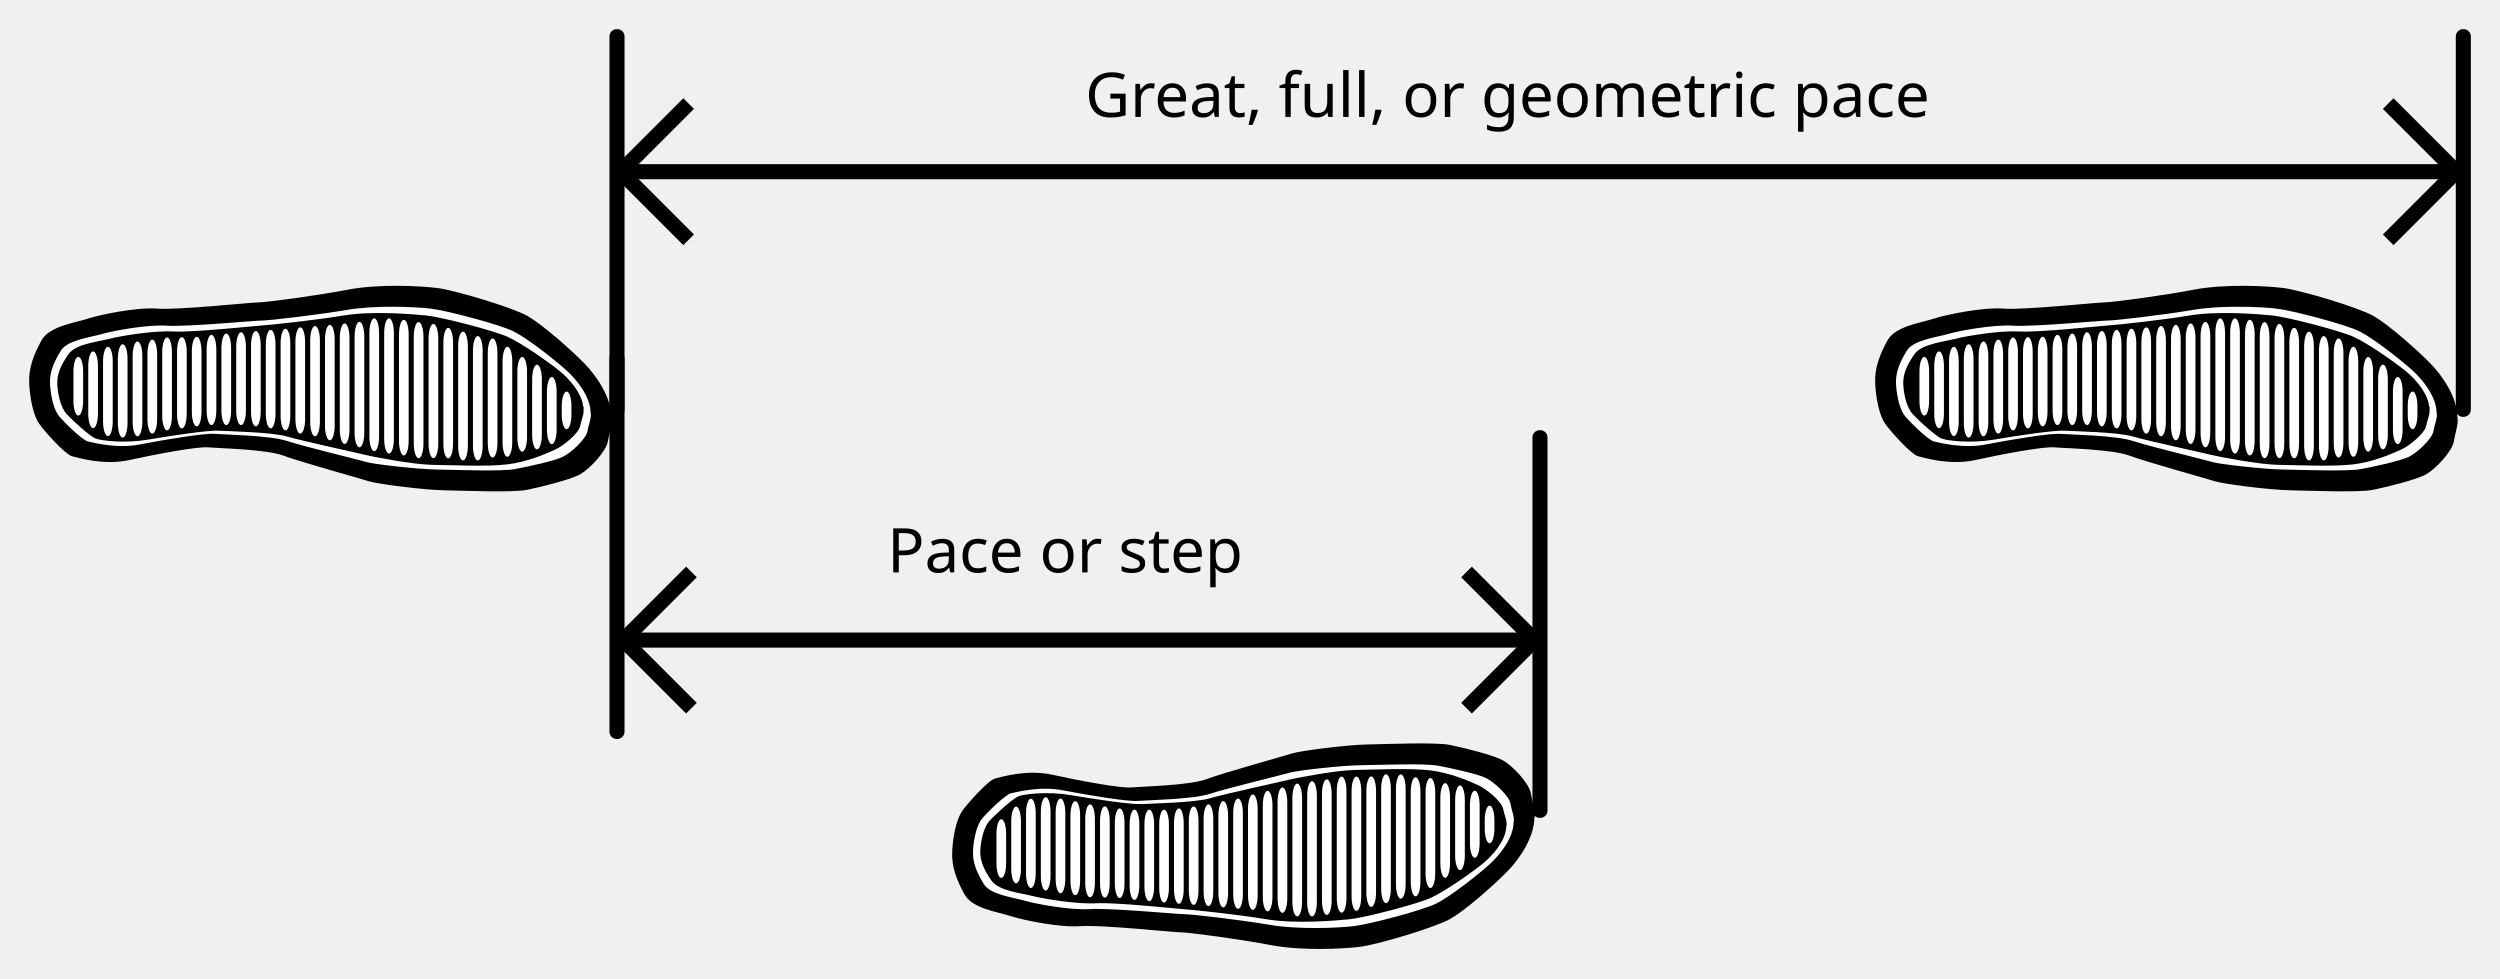
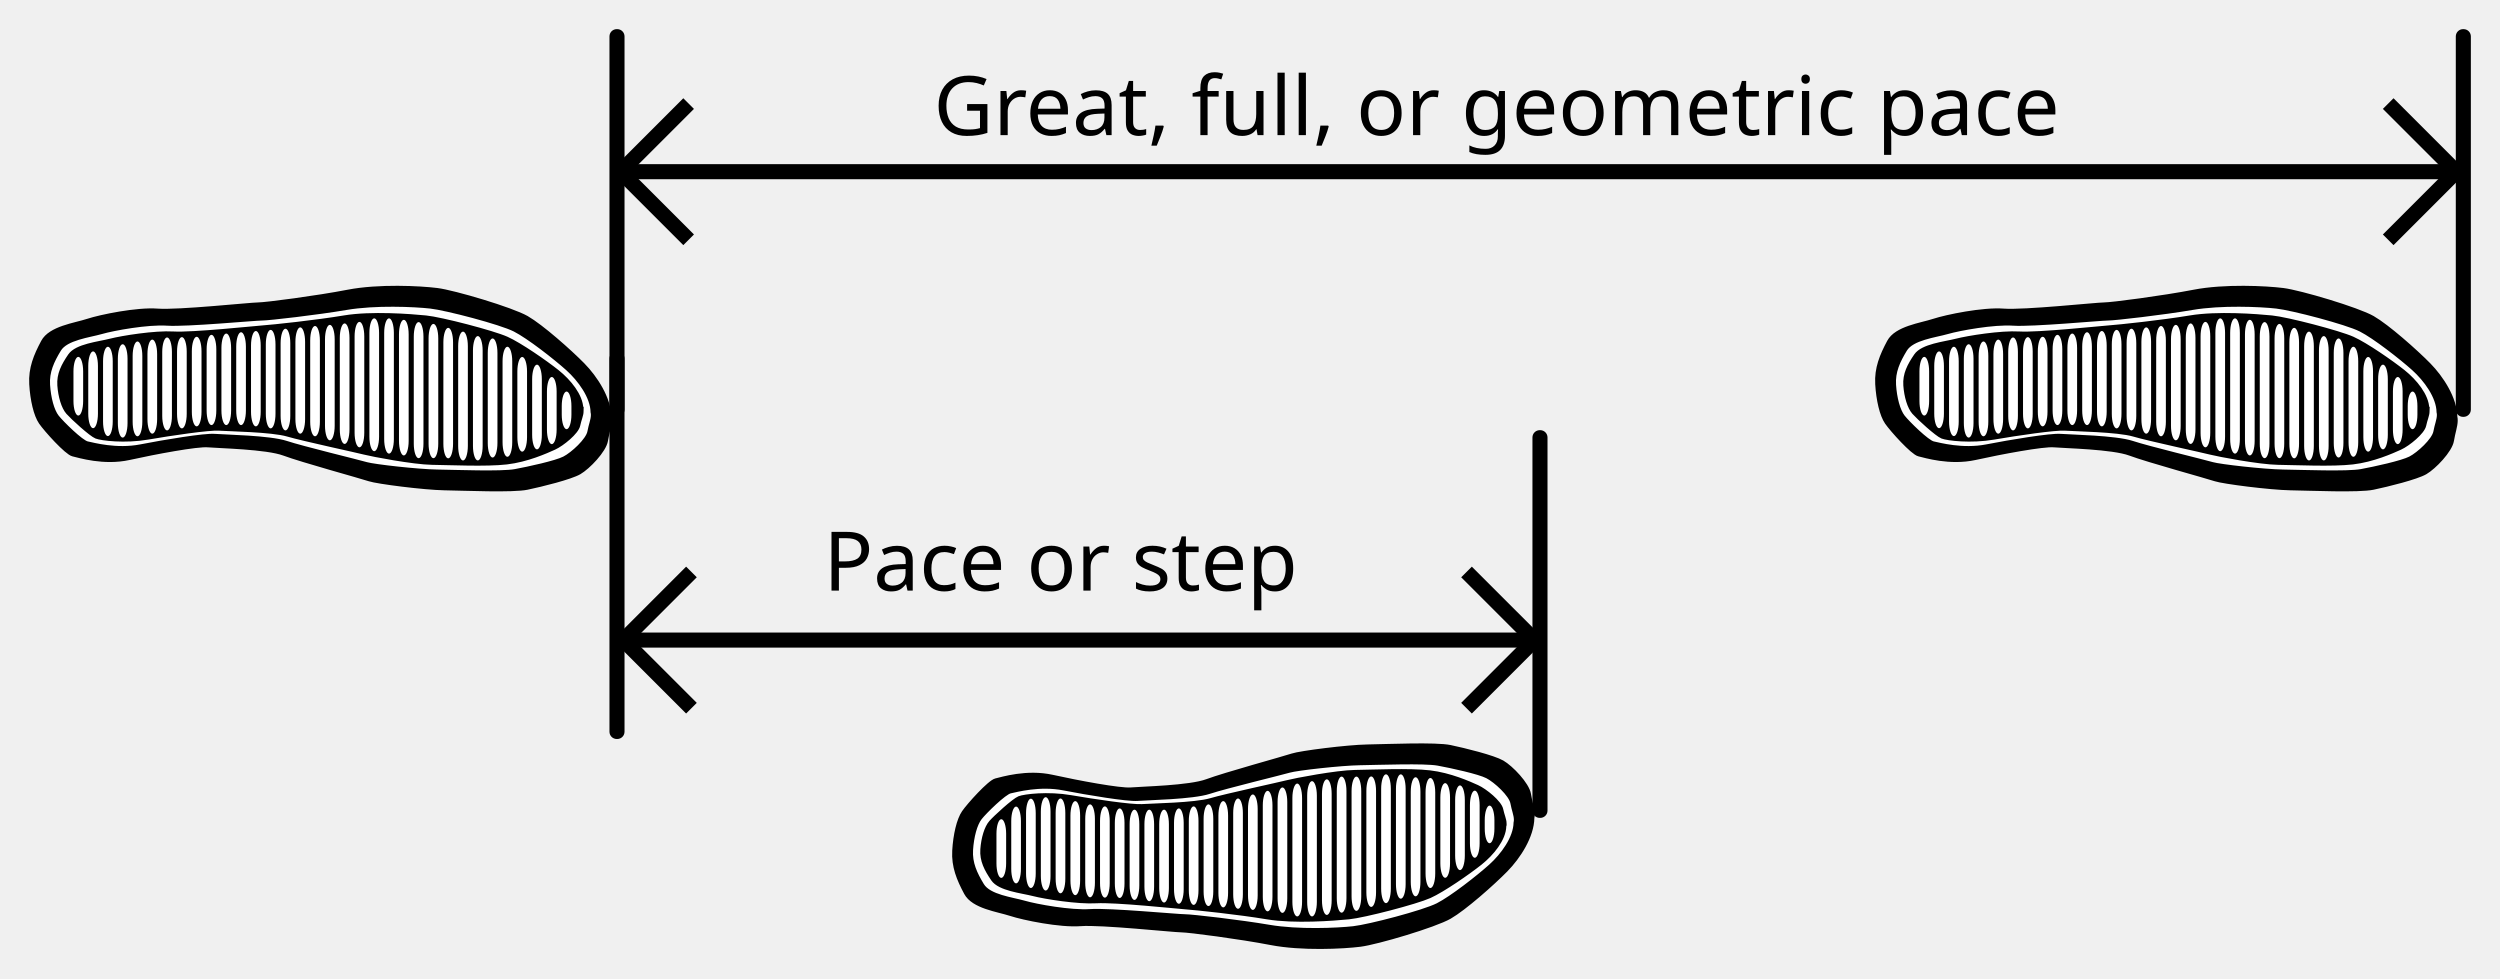
<svg xmlns="http://www.w3.org/2000/svg" xmlns:xlink="http://www.w3.org/1999/xlink" width="171.62mm" height="67.146mm" viewBox="0 0 171.62 67.146" version="1.1" id="svg5">
  <defs id="defs2">
-     <rect x="328.313" y="-89.445" width="309.279" height="84.114" id="rect23155" />
+     <rect x="328.313" y="-89.445" width="365.874" height="68.171" id="rect23155" />
    <rect x="328.313" y="-89.445" width="309.279" height="84.114" id="rect23155-8" />
    <rect x="328.313" y="-89.445" width="309.279" height="84.114" id="rect38560" />
    <rect x="328.313" y="-89.445" width="309.279" height="84.114" id="rect38560-3" />
  </defs>
  <g id="layer1" transform="translate(-15.06754,2.931022)">
    <g id="g10066" transform="matrix(0,0.3499172,-0.3508861,0,67.85315,6.905125)" style="stroke-width:2.854">
      <g id="g9909" style="display:inline;stroke-width:2.854">
        <path id="path1187" style="fill:#000000;stroke:#000000;stroke-width:0.755px;stroke-linecap:butt;stroke-linejoin:miter;stroke-opacity:1" d="m 54.417,31.131 c -0.254,-0.004 -0.501,0.017 -0.744,0.069 -3.599,0.058 -7.65,2.654 -10.254,5.205 -2.604,2.552 -7.516,8.069 -9.194,10.983 -1.678,2.914 -5.033,14.177 -5.455,17.515 -0.423,3.338 -0.838,11.448 0.332,17.472 1.17,6.025 2.495,16.085 2.495,17.533 0,1.448 1.524,15.686 1.215,19.692 -0.309,4.006 1.157,11.142 1.989,13.673 0.832,2.53 1.424,7.324 4.137,8.766 2.713,1.443 5.192,2.474 8.3,2.3 3.108,-0.174 6.091,-0.865 7.539,-1.861 1.448,-0.996 5.987,-5.063 6.271,-6.286 0.283,-1.223 1.819,-6.062 0.71,-11.056 -1.109,-4.994 -2.676,-13.311 -2.485,-15.393 0.191,-2.082 0.362,-11.465 1.643,-14.874 1.281,-3.409 4.5,-15.131 5.023,-16.679 0.523,-1.548 1.696,-10.738 1.763,-14.687 0.067,-3.949 0.487,-13.372 -0.105,-16.206 -0.593,-2.833 -1.992,-8.469 -3.004,-10.215 -1.012,-1.746 -4.308,-4.905 -6.263,-5.217 -1.588,-0.254 -2.814,-0.718 -3.912,-0.733 z m -1.067,3.322 c 0.913,0.015 1.93,0.451 3.249,0.69 1.624,0.294 4.361,3.267 5.201,4.911 0.84,1.643 2.002,6.949 2.494,9.616 0.492,2.667 0.144,11.538 0.088,15.255 -0.056,3.717 -1.03,12.368 -1.465,13.825 -0.435,1.457 -3.108,12.491 -4.172,15.7 -1.064,3.209 -1.205,12.042 -1.364,14.001 -0.158,1.96 1.142,9.788 2.063,14.489 0.921,4.701 -0.354,9.256 -0.589,10.407 -0.235,1.151 -4.006,4.98 -5.208,5.918 -1.202,0.938 -3.68,1.588 -6.261,1.752 -2.581,0.164 -4.64,-0.807 -6.894,-2.165 -2.253,-1.358 -2.745,-5.87 -3.436,-8.252 -0.691,-2.382 -1.908,-9.099 -1.652,-12.87 0.257,-3.771 -1.009,-17.174 -1.009,-18.537 0,-1.363 -1.1,-10.833 -2.072,-16.504 -0.972,-5.671 -0.627,-13.305 -0.276,-16.447 0.351,-3.142 3.137,-13.744 4.531,-16.487 1.394,-2.743 5.473,-7.937 7.636,-10.338 2.163,-2.402 5.528,-4.846 8.516,-4.9 0.202,-0.049 0.407,-0.068 0.618,-0.065 z" />
        <path style="display:inline;fill:#000000;stroke:#000000;stroke-width:0.755px;stroke-linecap:butt;stroke-linejoin:miter;stroke-opacity:1" d="m 52.046,36.694 c -2.544,0.052 -5.407,2.396 -7.248,4.699 -1.841,2.304 -5.312,7.285 -6.499,9.916 -1.186,2.631 -3.848,12.799 -4.147,15.813 -0.299,3.014 -0.894,10.676 -0.004,15.98 0.911,5.426 1.813,13.839 1.98,16.18 0.093,1.304 1.391,13.606 1.172,17.223 -0.219,3.617 0.818,10.059 1.406,12.344 0.588,2.285 1.006,6.612 2.924,7.914 1.918,1.303 3.67,2.234 5.867,2.077 2.197,-0.157 4.305,-0.781 5.329,-1.68 1.023,-0.9 4.329,-4.506 4.743,-5.549 0.404,-1.016 0.975,-5.6 0.191,-10.108 -0.784,-4.509 -1.891,-12.017 -1.756,-13.897 0.135,-1.88 0.256,-10.351 1.161,-13.429 0.905,-3.078 3.181,-13.661 3.551,-15.059 0.37,-1.398 1.941,-9.614 1.988,-13.18 0.047,-3.565 0.387,-10.643 -0.074,-14.631 -0.462,-3.988 -2.15,-7.727 -2.866,-9.303 -0.715,-1.576 -3.045,-4.428 -4.427,-4.71 -1.382,-0.282 -2.374,-0.851 -3.291,-0.6 z" id="path1271" />
        <path id="path5057" style="fill:#ffffff;fill-opacity:1;stroke:#000000;stroke-width:0.755px;stroke-linecap:butt;stroke-linejoin:miter;stroke-opacity:1" d="m 53.35,34.453 c -0.211,-0.003 -0.416,0.015 -0.618,0.065 -2.989,0.054 -6.353,2.498 -8.516,4.9 -2.163,2.402 -6.242,7.596 -7.636,10.338 -1.394,2.743 -4.18,13.345 -4.531,16.487 -0.351,3.142 -0.696,10.775 0.276,16.447 0.972,5.671 2.072,15.142 2.072,16.504 0,1.363 1.266,14.766 1.009,18.537 -0.257,3.771 0.961,10.488 1.652,12.87 0.691,2.382 1.183,6.894 3.436,8.252 2.253,1.358 4.312,2.329 6.894,2.165 2.581,-0.164 5.059,-0.814 6.261,-1.752 1.202,-0.938 4.973,-4.767 5.208,-5.918 0.235,-1.151 1.51,-5.706 0.589,-10.407 -0.921,-4.701 -2.222,-12.529 -2.063,-14.489 0.158,-1.96 0.3,-10.792 1.364,-14.001 1.064,-3.209 3.737,-14.243 4.172,-15.7 0.435,-1.457 1.409,-10.108 1.465,-13.825 0.056,-3.717 0.404,-12.588 -0.088,-15.255 -0.492,-2.667 -1.654,-7.972 -2.494,-9.616 -0.84,-1.643 -3.577,-4.616 -5.201,-4.911 -1.319,-0.239 -2.337,-0.676 -3.249,-0.69 z m -0.778,2.179 c 0.777,0.014 1.642,0.433 2.765,0.662 1.382,0.282 3.711,3.134 4.427,4.71 0.715,1.576 2.404,5.315 2.865,9.303 0.462,3.988 0.122,11.066 0.074,14.631 -0.047,3.565 -1.619,11.782 -1.989,13.18 -0.37,1.398 -2.645,11.981 -3.55,15.059 -0.905,3.078 -1.026,11.549 -1.161,13.429 -0.135,1.879 0.972,9.388 1.756,13.897 0.784,4.509 0.212,9.092 -0.191,10.108 -0.414,1.043 -3.72,4.649 -4.743,5.549 -1.023,0.9 -3.131,1.523 -5.328,1.681 -2.197,0.157 -3.949,-0.774 -5.867,-2.077 -1.918,-1.303 -2.336,-5.63 -2.924,-7.914 -0.588,-2.285 -1.625,-8.727 -1.406,-12.344 0.219,-3.617 -1.079,-15.919 -1.172,-17.223 -0.167,-2.341 -1.069,-10.754 -1.98,-16.18 -0.89,-5.305 -0.295,-12.967 0.004,-15.98 0.299,-3.014 2.961,-13.182 4.147,-15.813 1.186,-2.631 4.658,-7.612 6.499,-9.916 1.841,-2.304 4.704,-4.647 7.248,-4.699 h 5.3e-4 c 0.172,-0.047 0.346,-0.065 0.526,-0.062 z" />
      </g>
      <g id="g9945" style="display:inline;stroke-width:2.854">
        <rect style="opacity:1;fill:#ffffff;fill-opacity:1;stroke-width:2.854;stroke-linecap:round;stroke-linejoin:round;-inkscape-stroke:none;paint-order:stroke fill markers;stop-color:#000000" id="rect4587" width="7.389" height="1.895" x="48.701" y="38.64" rx="2.85" ry="2.858" />
        <rect style="opacity:1;fill:#ffffff;fill-opacity:1;stroke-width:2.854;stroke-linecap:round;stroke-linejoin:round;-inkscape-stroke:none;paint-order:stroke fill markers;stop-color:#000000" id="rect4589" width="13.178" height="1.895" x="45.846" y="41.535" rx="2.85" ry="2.858" />
        <rect style="opacity:1;fill:#ffffff;fill-opacity:1;stroke-width:2.854;stroke-linecap:round;stroke-linejoin:round;-inkscape-stroke:none;paint-order:stroke fill markers;stop-color:#000000" id="rect4671" width="16.62" height="1.895" x="43.428" y="44.43" rx="2.85" ry="2.858" />
        <rect style="opacity:1;fill:#ffffff;fill-opacity:1;stroke-width:2.854;stroke-linecap:round;stroke-linejoin:round;-inkscape-stroke:none;paint-order:stroke fill markers;stop-color:#000000" id="rect4673" width="18.581" height="1.895" x="41.918" y="47.324" rx="2.85" ry="2.858" />
        <rect style="opacity:1;fill:#ffffff;fill-opacity:1;stroke-width:2.854;stroke-linecap:round;stroke-linejoin:round;-inkscape-stroke:none;paint-order:stroke fill markers;stop-color:#000000" id="rect4675" width="21.594" height="1.895" x="39.913" y="50.219" rx="2.85" ry="2.858" />
        <rect style="opacity:1;fill:#ffffff;fill-opacity:1;stroke-width:2.854;stroke-linecap:round;stroke-linejoin:round;-inkscape-stroke:none;paint-order:stroke fill markers;stop-color:#000000" id="rect4677" width="23.368" height="1.895" x="38.287" y="53.114" rx="2.85" ry="2.858" />
        <rect style="opacity:1;fill:#ffffff;fill-opacity:1;stroke-width:2.854;stroke-linecap:round;stroke-linejoin:round;-inkscape-stroke:none;paint-order:stroke fill markers;stop-color:#000000" id="rect4679" width="24.402" height="1.895" x="37.82" y="56.009" rx="2.85" ry="2.858" />
        <rect style="opacity:1;fill:#ffffff;fill-opacity:1;stroke-width:2.854;stroke-linecap:round;stroke-linejoin:round;-inkscape-stroke:none;paint-order:stroke fill markers;stop-color:#000000" id="rect4681" width="25.278" height="1.895" x="36.948" y="58.904" rx="2.85" ry="2.858" />
        <rect style="opacity:1;fill:#ffffff;fill-opacity:1;stroke-width:2.854;stroke-linecap:round;stroke-linejoin:round;-inkscape-stroke:none;paint-order:stroke fill markers;stop-color:#000000" id="rect4683" width="25.605" height="1.895" x="36.205" y="61.798" rx="2.85" ry="2.858" />
        <rect style="opacity:1;fill:#ffffff;fill-opacity:1;stroke-width:2.854;stroke-linecap:round;stroke-linejoin:round;-inkscape-stroke:none;paint-order:stroke fill markers;stop-color:#000000" id="rect4685" width="26.349" height="1.895" x="35.432" y="64.693" rx="2.85" ry="2.858" />
        <rect style="opacity:1;fill:#ffffff;fill-opacity:1;stroke-width:2.854;stroke-linecap:round;stroke-linejoin:round;-inkscape-stroke:none;paint-order:stroke fill markers;stop-color:#000000" id="rect4687" width="26.705" height="1.895" x="35.076" y="67.588" rx="2.85" ry="2.858" />
        <rect style="opacity:1;fill:#ffffff;fill-opacity:1;stroke-width:2.854;stroke-linecap:round;stroke-linejoin:round;-inkscape-stroke:none;paint-order:stroke fill markers;stop-color:#000000" id="rect4689" width="26.611" height="1.895" x="34.632" y="70.483" rx="2.85" ry="2.858" />
        <rect style="opacity:1;fill:#ffffff;fill-opacity:1;stroke-width:2.854;stroke-linecap:round;stroke-linejoin:round;-inkscape-stroke:none;paint-order:stroke fill markers;stop-color:#000000" id="rect4691" width="26.544" height="1.895" x="34.342" y="73.378" rx="2.85" ry="2.858" />
        <rect style="opacity:1;fill:#ffffff;fill-opacity:1;stroke-width:2.854;stroke-linecap:round;stroke-linejoin:round;-inkscape-stroke:none;paint-order:stroke fill markers;stop-color:#000000" id="rect4693" width="26.07" height="1.895" x="34.342" y="76.272" rx="2.85" ry="2.858" />
        <rect style="opacity:1;fill:#ffffff;fill-opacity:1;stroke-width:2.854;stroke-linecap:round;stroke-linejoin:round;-inkscape-stroke:none;paint-order:stroke fill markers;stop-color:#000000" id="rect4695" width="24.613" height="1.895" x="35.036" y="79.167" rx="2.85" ry="2.858" />
        <rect style="opacity:1;fill:#ffffff;fill-opacity:1;stroke-width:2.854;stroke-linecap:round;stroke-linejoin:round;-inkscape-stroke:none;paint-order:stroke fill markers;stop-color:#000000" id="rect4697" width="23.65" height="1.895" x="35.337" y="82.062" rx="2.85" ry="2.858" />
        <rect style="opacity:1;fill:#ffffff;fill-opacity:1;stroke-width:2.854;stroke-linecap:round;stroke-linejoin:round;-inkscape-stroke:none;paint-order:stroke fill markers;stop-color:#000000" id="rect4699" width="22.654" height="1.895" x="35.62" y="84.957" rx="2.85" ry="2.858" />
        <rect style="opacity:1;fill:#ffffff;fill-opacity:1;stroke-width:2.854;stroke-linecap:round;stroke-linejoin:round;-inkscape-stroke:none;paint-order:stroke fill markers;stop-color:#000000" id="rect4701" width="21.646" height="1.895" x="35.84" y="87.852" rx="2.85" ry="2.858" />
        <rect style="opacity:1;fill:#ffffff;fill-opacity:1;stroke-width:2.854;stroke-linecap:round;stroke-linejoin:round;-inkscape-stroke:none;paint-order:stroke fill markers;stop-color:#000000" id="rect4703" width="20.859" height="1.895" x="36.112" y="90.746" rx="2.85" ry="2.858" />
        <rect style="opacity:1;fill:#ffffff;fill-opacity:1;stroke-width:2.854;stroke-linecap:round;stroke-linejoin:round;-inkscape-stroke:none;paint-order:stroke fill markers;stop-color:#000000" id="rect4705" width="19.955" height="1.895" x="36.376" y="93.641" rx="2.85" ry="2.858" />
        <rect style="opacity:1;fill:#ffffff;fill-opacity:1;stroke-width:2.854;stroke-linecap:round;stroke-linejoin:round;-inkscape-stroke:none;paint-order:stroke fill markers;stop-color:#000000" id="rect4707" width="19.332" height="1.895" x="36.603" y="96.536" rx="2.85" ry="2.858" />
        <rect style="opacity:1;fill:#ffffff;fill-opacity:1;stroke-width:2.854;stroke-linecap:round;stroke-linejoin:round;-inkscape-stroke:none;paint-order:stroke fill markers;stop-color:#000000" id="rect4709" width="18.715" height="1.895" x="36.823" y="99.431" rx="2.85" ry="2.858" />
        <rect style="opacity:1;fill:#ffffff;fill-opacity:1;stroke-width:2.854;stroke-linecap:round;stroke-linejoin:round;-inkscape-stroke:none;paint-order:stroke fill markers;stop-color:#000000" id="rect4711" width="18.222" height="1.895" x="37.066" y="102.326" rx="2.85" ry="2.858" />
        <rect style="opacity:1;fill:#ffffff;fill-opacity:1;stroke-width:2.854;stroke-linecap:round;stroke-linejoin:round;-inkscape-stroke:none;paint-order:stroke fill markers;stop-color:#000000" id="rect4713" width="17.962" height="1.895" x="37.326" y="105.22" rx="2.85" ry="2.858" />
        <rect style="opacity:1;fill:#ffffff;fill-opacity:1;stroke-width:2.854;stroke-linecap:round;stroke-linejoin:round;-inkscape-stroke:none;paint-order:stroke fill markers;stop-color:#000000" id="rect4715" width="17.712" height="1.895" x="37.576" y="108.115" rx="2.85" ry="2.858" />
        <rect style="opacity:1;fill:#ffffff;fill-opacity:1;stroke-width:2.854;stroke-linecap:round;stroke-linejoin:round;-inkscape-stroke:none;paint-order:stroke fill markers;stop-color:#000000" id="rect4717" width="17.581" height="1.895" x="37.957" y="111.01" rx="2.85" ry="2.858" />
        <rect style="opacity:1;fill:#ffffff;fill-opacity:1;stroke-width:2.854;stroke-linecap:round;stroke-linejoin:round;-inkscape-stroke:none;paint-order:stroke fill markers;stop-color:#000000" id="rect4719" width="17.91" height="1.895" x="38.025" y="113.905" rx="2.85" ry="2.858" />
        <rect style="opacity:1;fill:#ffffff;fill-opacity:1;stroke-width:2.854;stroke-linecap:round;stroke-linejoin:round;-inkscape-stroke:none;paint-order:stroke fill markers;stop-color:#000000" id="rect4721" width="18.238" height="1.895" x="38.092" y="116.8" rx="2.85" ry="2.858" />
        <rect style="opacity:1;fill:#ffffff;fill-opacity:1;stroke-width:2.854;stroke-linecap:round;stroke-linejoin:round;-inkscape-stroke:none;paint-order:stroke fill markers;stop-color:#000000" id="rect4723" width="18.458" height="1.895" x="38.512" y="119.694" rx="2.85" ry="2.858" />
        <rect style="opacity:1;fill:#ffffff;fill-opacity:1;stroke-width:2.854;stroke-linecap:round;stroke-linejoin:round;-inkscape-stroke:none;paint-order:stroke fill markers;stop-color:#000000" id="rect4725" width="18.606" height="1.895" x="38.88" y="122.589" rx="2.85" ry="2.858" />
        <rect style="opacity:1;fill:#ffffff;fill-opacity:1;stroke-width:2.854;stroke-linecap:round;stroke-linejoin:round;-inkscape-stroke:none;paint-order:stroke fill markers;stop-color:#000000" id="rect4727" width="18.32" height="1.895" x="39.421" y="125.484" rx="2.85" ry="2.858" />
        <rect style="opacity:1;fill:#ffffff;fill-opacity:1;stroke-width:2.854;stroke-linecap:round;stroke-linejoin:round;-inkscape-stroke:none;paint-order:stroke fill markers;stop-color:#000000" id="rect4729" width="17.53" height="1.895" x="39.916" y="128.379" rx="2.85" ry="2.858" />
        <rect style="opacity:1;fill:#ffffff;fill-opacity:1;stroke-width:2.854;stroke-linecap:round;stroke-linejoin:round;-inkscape-stroke:none;paint-order:stroke fill markers;stop-color:#000000" id="rect4731" width="15.069" height="1.895" x="40.827" y="131.274" rx="2.85" ry="2.858" />
        <rect style="opacity:1;fill:#ffffff;fill-opacity:1;stroke-width:2.854;stroke-linecap:round;stroke-linejoin:round;-inkscape-stroke:none;paint-order:stroke fill markers;stop-color:#000000" id="rect4733" width="11.516" height="1.895" x="41.901" y="134.168" rx="2.85" ry="2.858" />
      </g>
    </g>
    <use x="0" y="0" xlink:href="#g10066" id="use10075" width="100%" height="100%" transform="matrix(1,0,0,-1,63.36159,78.90251)" style="stroke-width:2.854" />
    <use x="0" y="0" xlink:href="#g10066" id="use10579" width="100%" height="100%" transform="translate(126.7232)" style="stroke-width:2.854" />
    <rect style="opacity:1;fill:#000000;fill-opacity:1;stroke:none;stroke-width:1;stroke-linecap:round;stroke-linejoin:round;-inkscape-stroke:none;paint-order:stroke fill markers;stop-color:#000000" id="rect11964" width="1.034" height="26.617" x="56.906" y="-0.931" rx="0.5" ry="0.5" />
    <g id="g29647">
      <rect style="fill:#000000;fill-opacity:1;stroke:none;stroke-width:1;stroke-linecap:round;stroke-linejoin:round;-inkscape-stroke:none;paint-order:stroke fill markers;stop-color:#000000" id="rect11964-0" width="1.034" height="6.399" x="46.519" y="-41.126" rx="1.3877788e-16" ry="1.3877786e-16" transform="rotate(45)" />
      <rect style="fill:#000000;fill-opacity:1;stroke:none;stroke-width:1;stroke-linecap:round;stroke-linejoin:round;-inkscape-stroke:none;paint-order:stroke fill markers;stop-color:#000000" id="rect11964-0-3" width="1.034" height="6.399" x="-35.031" y="-53.649" rx="1.3877788e-16" ry="1.3877786e-16" transform="rotate(135)" />
      <rect style="fill:#000000;fill-opacity:1;stroke:none;stroke-width:1;stroke-linecap:round;stroke-linejoin:round;-inkscape-stroke:none;paint-order:stroke fill markers;stop-color:#000000" id="rect11964-0-9" width="1.034" height="6.399" x="-124.143" y="129.536" rx="1.3877788e-16" ry="1.3877786e-16" transform="matrix(-0.7071068,0.7071068,0.7071068,0.7071068,0,0)" />
      <rect style="fill:#000000;fill-opacity:1;stroke:none;stroke-width:1;stroke-linecap:round;stroke-linejoin:round;-inkscape-stroke:none;paint-order:stroke fill markers;stop-color:#000000" id="rect11964-0-3-2" width="1.034" height="6.399" x="135.632" y="117.013" rx="1.3877788e-16" ry="1.3877786e-16" transform="matrix(0.7071068,0.7071068,0.7071068,-0.7071068,0,0)" />
      <rect style="fill:#000000;fill-opacity:1;stroke:none;stroke-width:1;stroke-linecap:round;stroke-linejoin:round;-inkscape-stroke:none;paint-order:stroke fill markers;stop-color:#000000" id="rect11964-3" width="1.034" height="126.453" x="8.338" y="-183.903" rx="1.3877788e-16" ry="1.3877788e-16" transform="rotate(90)" />
    </g>
    <g id="g30055" transform="translate(0,4)">
      <rect style="fill:#000000;fill-opacity:1;stroke:none;stroke-width:1;stroke-linecap:round;stroke-linejoin:round;-inkscape-stroke:none;paint-order:stroke fill markers;stop-color:#000000" id="rect11964-0-4" width="1.034" height="6.399" x="66.564" y="-21.355" rx="1.3877788e-16" ry="1.3877786e-16" transform="rotate(45)" />
      <rect style="fill:#000000;fill-opacity:1;stroke:none;stroke-width:1;stroke-linecap:round;stroke-linejoin:round;-inkscape-stroke:none;paint-order:stroke fill markers;stop-color:#000000" id="rect11964-0-3-0" width="1.034" height="6.399" x="-15.259" y="-73.694" rx="1.3877788e-16" ry="1.3877786e-16" transform="rotate(135)" />
      <rect style="fill:#000000;fill-opacity:1;stroke:none;stroke-width:1;stroke-linecap:round;stroke-linejoin:round;-inkscape-stroke:none;paint-order:stroke fill markers;stop-color:#000000" id="rect11964-0-9-5" width="1.034" height="6.399" x="-59.495" y="104.704" rx="1.3877788e-16" ry="1.3877786e-16" transform="matrix(-0.7071068,0.7071068,0.7071068,0.7071068,0,0)" />
      <rect style="fill:#000000;fill-opacity:1;stroke:none;stroke-width:1;stroke-linecap:round;stroke-linejoin:round;-inkscape-stroke:none;paint-order:stroke fill markers;stop-color:#000000" id="rect11964-0-3-2-9" width="1.034" height="6.399" x="110.799" y="52.365" rx="1.3877788e-16" ry="1.3877786e-16" transform="matrix(0.7071068,0.7071068,0.7071068,-0.7071068,0,0)" />
      <rect style="fill:#000000;fill-opacity:1;stroke:none;stroke-width:1;stroke-linecap:round;stroke-linejoin:round;-inkscape-stroke:none;paint-order:stroke fill markers;stop-color:#000000" id="rect11964-3-4" width="1.034" height="63.412" x="36.492" y="-121.055" rx="1.3877788e-16" ry="1.3877788e-16" transform="rotate(90)" />
    </g>
    <rect style="fill:#000000;fill-opacity:1;stroke:none;stroke-width:1;stroke-linecap:round;stroke-linejoin:round;-inkscape-stroke:none;paint-order:stroke fill markers;stop-color:#000000" id="rect11964-4" width="1.034" height="26.617" x="183.653" y="-0.931" rx="0.5" ry="0.5" />
    <rect style="fill:#000000;fill-opacity:1;stroke:none;stroke-width:1;stroke-linecap:round;stroke-linejoin:round;-inkscape-stroke:none;paint-order:stroke fill markers;stop-color:#000000" id="rect11964-6" width="1.034" height="26.617" x="56.906" y="21.183" rx="0.5" ry="0.5" />
    <rect style="fill:#000000;fill-opacity:1;stroke:none;stroke-width:1;stroke-linecap:round;stroke-linejoin:round;-inkscape-stroke:none;paint-order:stroke fill markers;stop-color:#000000" id="rect11964-4-9" width="1.034" height="26.617" x="120.267" y="26.599" rx="0.5" ry="0.5" />
-     <text xml:space="preserve" transform="matrix(0.2645833,0,0,0.2645833,2.70242,25.01506)" id="text23153" style="font-size:16px;line-height:1.25;font-family:sans-serif;white-space:pre;shape-inside:url(#rect23155)">
-       <tspan x="328.312" y="-75.289" id="tspan38906">Great, full, or geometric pace</tspan>
+     <text xml:space="preserve" transform="matrix(0.2645833,0,0,0.2645833,-7.706865,25.01506)" id="text23153" style="font-size:21.333px;line-height:1.25;font-family:sans-serif;white-space:pre;shape-inside:url(#rect23155)">
+       <tspan x="328.312" y="-70.57" id="tspan10805">Great, full, or geometric pace</tspan>
    </text>
-     <text xml:space="preserve" transform="matrix(0.2645833,0,0,0.2645833,-10.88818,56.28472)" id="text23153-9" style="font-size:16px;line-height:1.25;font-family:sans-serif;white-space:pre;shape-inside:url(#rect23155-8)">
-       <tspan x="328.312" y="-75.289" id="tspan38908">Pace or step</tspan>
+     <text xml:space="preserve" transform="matrix(0.2645833,0,0,0.2645833,-15.26343,56.28472)" id="text23153-9" style="font-size:21.333px;line-height:1.25;font-family:sans-serif;white-space:pre;shape-inside:url(#rect23155-8)">
+       <tspan x="328.312" y="-70.57" id="tspan10807">Pace or step</tspan>
    </text>
  </g>
</svg>
